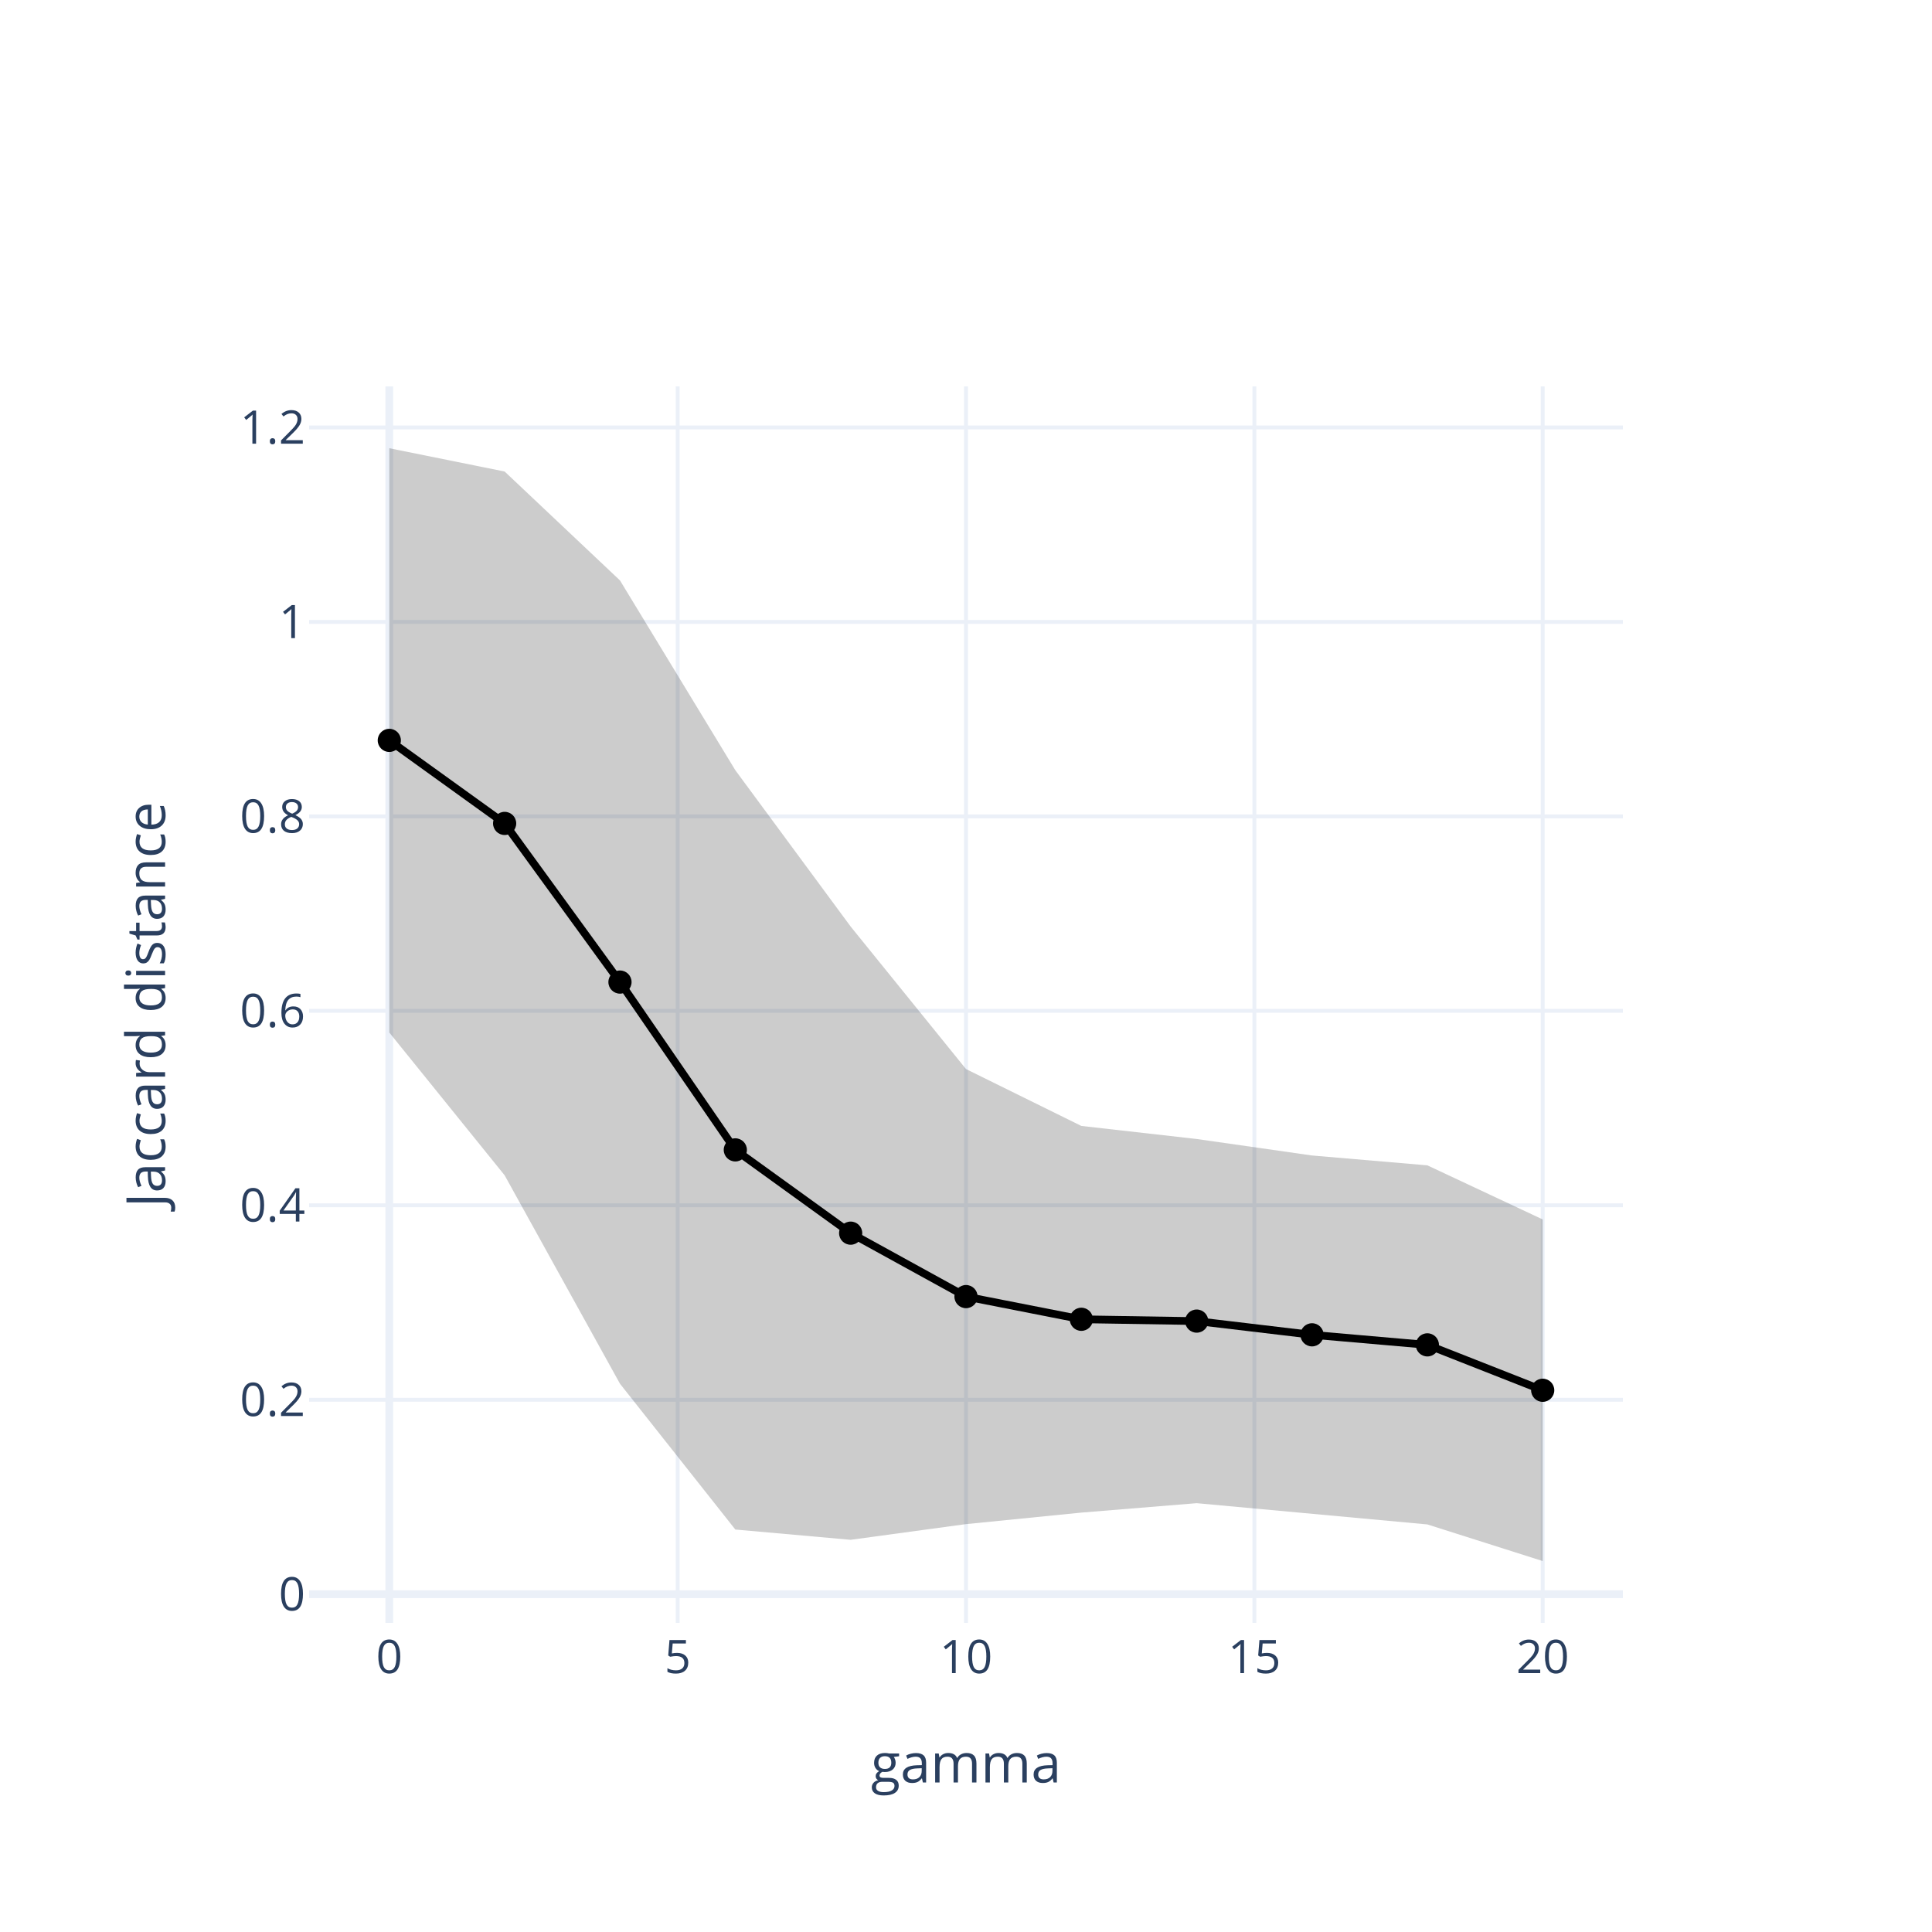
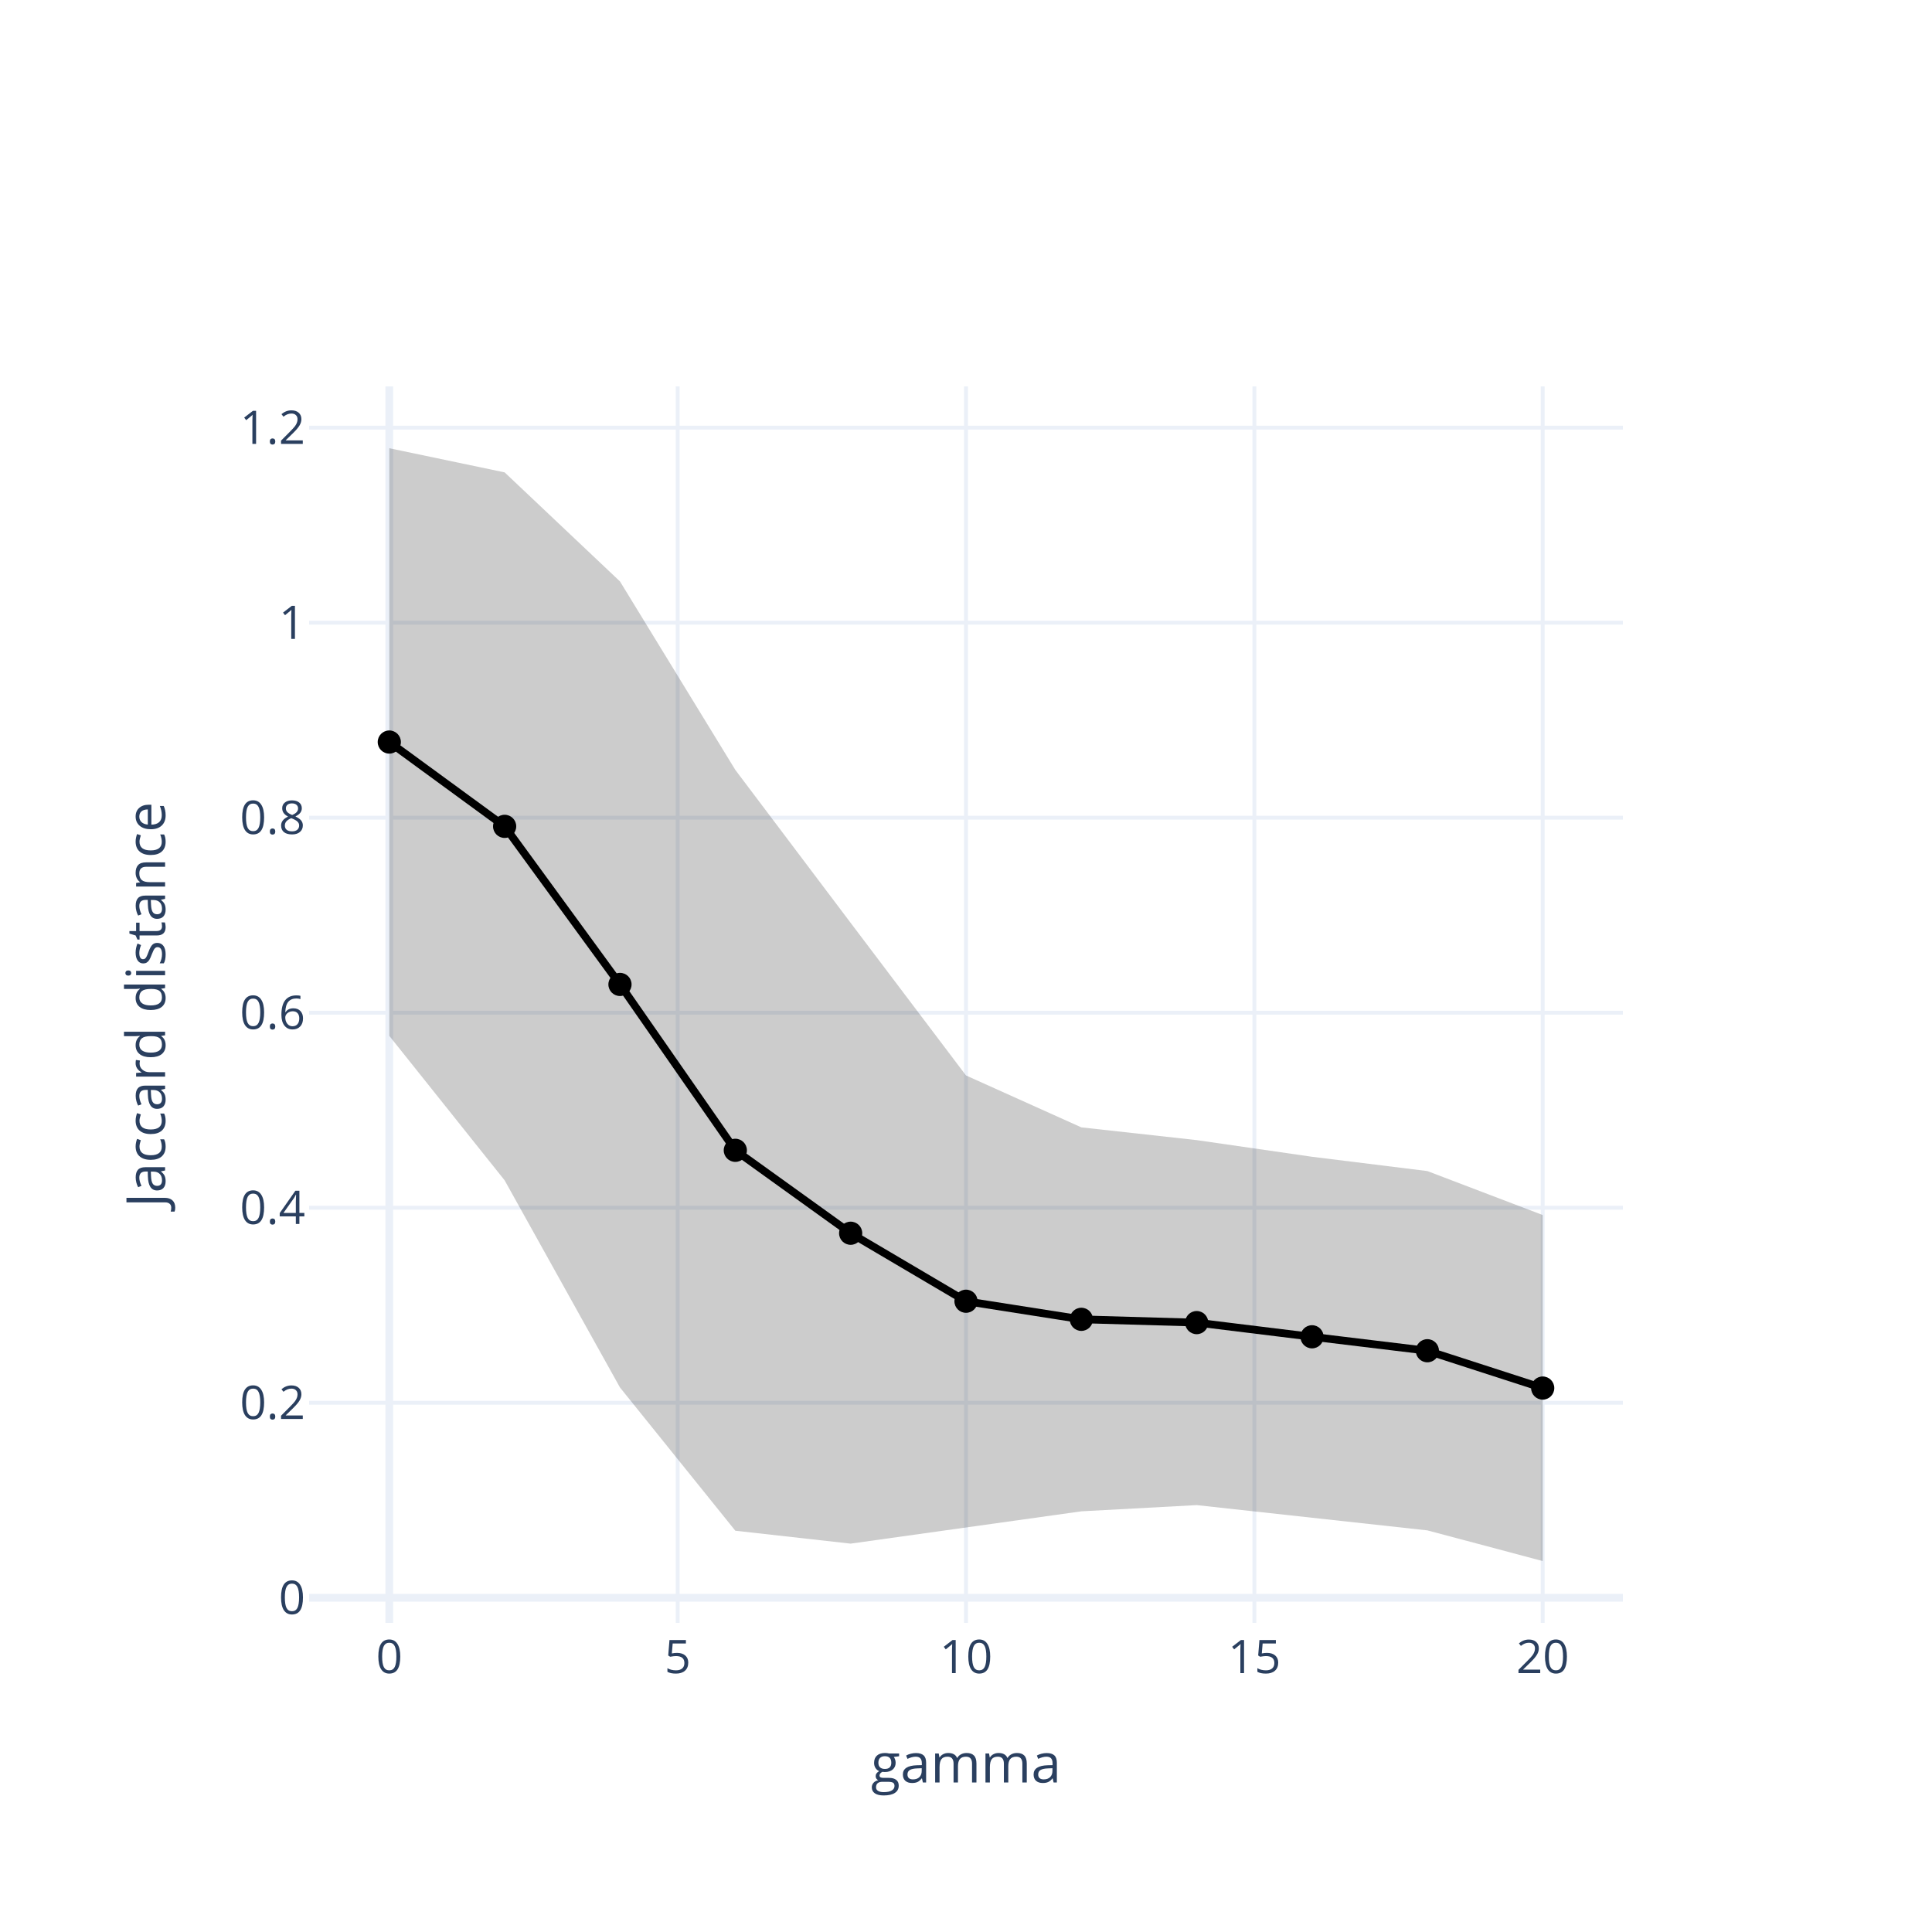
<svg xmlns="http://www.w3.org/2000/svg" class="main-svg" width="500" height="500" style="" viewBox="0 0 500 500">
  <rect x="0" y="0" width="500" height="500" style="fill: rgb(255, 255, 255); fill-opacity: 1;" />
-   <defs id="defs-d5f15e">
+   <defs id="defs-d0ef31">
    <g class="clips">
-       <clipPath id="clipd5f15exyplot" class="plotclip">
+       <clipPath id="clipd0ef31xyplot" class="plotclip">
        <rect width="340" height="320" />
      </clipPath>
-       <clipPath class="axesclip" id="clipd5f15ex">
+       <clipPath class="axesclip" id="clipd0ef31x">
        <rect x="80" y="0" width="340" height="500" />
      </clipPath>
-       <clipPath class="axesclip" id="clipd5f15ey">
+       <clipPath class="axesclip" id="clipd0ef31y">
        <rect x="0" y="100" width="500" height="320" />
      </clipPath>
-       <clipPath class="axesclip" id="clipd5f15exy">
+       <clipPath class="axesclip" id="clipd0ef31xy">
        <rect x="80" y="100" width="340" height="320" />
      </clipPath>
    </g>
    <g class="gradients" />
    <g class="patterns" />
  </defs>
  <g class="bglayer" />
  <g class="layer-below">
    <g class="imagelayer" />
    <g class="shapelayer" />
  </g>
  <g class="cartesianlayer">
    <g class="subplot xy">
      <g class="layer-subplot">
        <g class="shapelayer" />
        <g class="imagelayer" />
      </g>
      <g class="minor-gridlayer">
        <g class="x" />
        <g class="y" />
      </g>
      <g class="gridlayer">
        <g class="x">
          <path class="xgrid crisp" transform="translate(175.38,0)" d="M0,100v320" style="stroke: rgb(235, 240, 248); stroke-opacity: 1; stroke-width: 1px;" />
          <path class="xgrid crisp" transform="translate(250,0)" d="M0,100v320" style="stroke: rgb(235, 240, 248); stroke-opacity: 1; stroke-width: 1px;" />
          <path class="xgrid crisp" transform="translate(324.63,0)" d="M0,100v320" style="stroke: rgb(235, 240, 248); stroke-opacity: 1; stroke-width: 1px;" />
          <path class="xgrid crisp" transform="translate(399.25,0)" d="M0,100v320" style="stroke: rgb(235, 240, 248); stroke-opacity: 1; stroke-width: 1px;" />
        </g>
        <g class="y">
-           <path class="ygrid crisp" transform="translate(0,362.26)" d="M80,0h340" style="stroke: rgb(235, 240, 248); stroke-opacity: 1; stroke-width: 1px;" />
-           <path class="ygrid crisp" transform="translate(0,311.93)" d="M80,0h340" style="stroke: rgb(235, 240, 248); stroke-opacity: 1; stroke-width: 1px;" />
-           <path class="ygrid crisp" transform="translate(0,261.6)" d="M80,0h340" style="stroke: rgb(235, 240, 248); stroke-opacity: 1; stroke-width: 1px;" />
-           <path class="ygrid crisp" transform="translate(0,211.28)" d="M80,0h340" style="stroke: rgb(235, 240, 248); stroke-opacity: 1; stroke-width: 1px;" />
-           <path class="ygrid crisp" transform="translate(0,160.95)" d="M80,0h340" style="stroke: rgb(235, 240, 248); stroke-opacity: 1; stroke-width: 1px;" />
-           <path class="ygrid crisp" transform="translate(0,110.62)" d="M80,0h340" style="stroke: rgb(235, 240, 248); stroke-opacity: 1; stroke-width: 1px;" />
+           <path class="ygrid crisp" transform="translate(0,363.03)" d="M80,0h340" style="stroke: rgb(235, 240, 248); stroke-opacity: 1; stroke-width: 1px;" />
+           <path class="ygrid crisp" transform="translate(0,312.56)" d="M80,0h340" style="stroke: rgb(235, 240, 248); stroke-opacity: 1; stroke-width: 1px;" />
+           <path class="ygrid crisp" transform="translate(0,262.09)" d="M80,0h340" style="stroke: rgb(235, 240, 248); stroke-opacity: 1; stroke-width: 1px;" />
+           <path class="ygrid crisp" transform="translate(0,211.62)" d="M80,0h340" style="stroke: rgb(235, 240, 248); stroke-opacity: 1; stroke-width: 1px;" />
+           <path class="ygrid crisp" transform="translate(0,161.15)" d="M80,0h340" style="stroke: rgb(235, 240, 248); stroke-opacity: 1; stroke-width: 1px;" />
+           <path class="ygrid crisp" transform="translate(0,110.68)" d="M80,0h340" style="stroke: rgb(235, 240, 248); stroke-opacity: 1; stroke-width: 1px;" />
        </g>
      </g>
      <g class="zerolinelayer">
        <path class="xzl zl crisp" transform="translate(100.75,0)" d="M0,100v320" style="stroke: rgb(235, 240, 248); stroke-opacity: 1; stroke-width: 2px;" />
-         <path class="yzl zl crisp" transform="translate(0,412.58)" d="M80,0h340" style="stroke: rgb(235, 240, 248); stroke-opacity: 1; stroke-width: 2px;" />
+         <path class="yzl zl crisp" transform="translate(0,413.5)" d="M80,0h340" style="stroke: rgb(235, 240, 248); stroke-opacity: 1; stroke-width: 2px;" />
      </g>
      <g class="layer-between">
        <g class="shapelayer" />
        <g class="imagelayer" />
      </g>
      <path class="xlines-below" />
      <path class="ylines-below" />
      <g class="overlines-below" />
      <g class="xaxislayer-below" />
      <g class="yaxislayer-below" />
      <g class="overaxes-below" />
      <g class="overplot">
-         <g class="xy" transform="translate(80,100)" clip-path="url(#clipd5f15exyplot)">
+         <g class="xy" transform="translate(80,100)" clip-path="url(#clipd0ef31xyplot)">
          <g class="scatterlayer mlayer">
-             <g class="trace scatter trace491c4a" style="stroke-miterlimit: 2; opacity: 1;">
+             <g class="trace scatter trace6cfb29" style="stroke-miterlimit: 2; opacity: 1;">
              <g class="fills">
                <g>
-                   <path class="js-fill" d="M20.75,16L50.6,22.03L80.45,50.21L110.3,99.33L140.15,139.79L170,176.67L199.85,191.39L229.7,194.77L259.55,199.04L289.4,201.59L319.25,215.59L319.25,304L289.4,294.52L229.7,289.02L199.85,291.46L170,294.44L140.15,298.5L110.3,295.84L80.45,258.11L50.6,204.17L20.75,167.22Z" style="fill: rgb(0, 0, 0); fill-opacity: 0.2; stroke-width: 0;" />
+                   <path class="js-fill" d="M20.75,16L50.6,22.25L80.45,50.47L110.3,99.25L140.15,138.84L170,178.33L199.85,191.76L229.7,195.06L259.55,199.37L289.4,203.07L319.25,214.45L319.25,304L289.4,296.06L229.7,289.52L199.85,291.13L140.15,299.49L110.3,296.15L80.45,259.08L50.6,205.47L20.75,168.08Z" style="fill: rgb(0, 0, 0); fill-opacity: 0.2; stroke-width: 0;" />
                </g>
              </g>
              <g class="errorbars" />
              <g class="lines">
-                 <path class="js-line" d="M20.75,16L50.6,22.03L80.45,50.21L110.3,99.33L140.15,139.79L170,176.67L199.85,191.39L229.7,194.77L259.55,199.04L289.4,201.59L319.25,215.59L319.25,304L289.4,294.52L229.7,289.02L199.85,291.46L170,294.44L140.15,298.5L110.3,295.84L80.45,258.11L50.6,204.17L20.75,167.22" style="vector-effect: none; fill: none; stroke: rgb(0, 0, 0); stroke-opacity: 0; stroke-width: 2px; opacity: 1;" />
+                 <path class="js-line" d="M20.75,16L50.6,22.25L80.45,50.47L110.3,99.25L140.15,138.84L170,178.33L199.85,191.76L229.7,195.06L259.55,199.37L289.4,203.07L319.25,214.45L319.25,304L289.4,296.06L229.7,289.52L199.85,291.13L140.15,299.49L110.3,296.15L80.45,259.08L50.6,205.47L20.75,168.08" style="vector-effect: none; fill: none; stroke: rgb(0, 0, 0); stroke-opacity: 0; stroke-width: 2px; opacity: 1;" />
              </g>
              <g class="points" />
              <g class="text" />
            </g>
-             <g class="trace scatter tracebce6fc" style="stroke-miterlimit: 2; opacity: 1;">
+             <g class="trace scatter tracea0b584" style="stroke-miterlimit: 2; opacity: 1;">
              <g class="fills" />
              <g class="errorbars" />
              <g class="lines">
-                 <path class="js-line" d="M20.75,91.61L50.6,113.1L80.45,154.16L110.3,197.59L140.15,219.14L170,235.56L199.85,241.43L229.7,241.9L259.55,245.45L289.4,248.05L319.25,259.8" style="vector-effect: none; fill: none; stroke: rgb(0, 0, 0); stroke-opacity: 1; stroke-width: 2px; opacity: 1;" />
+                 <path class="js-line" d="M20.75,92.04L50.6,113.86L80.45,154.77L110.3,197.7L140.15,219.16L170,236.76L199.85,241.44L229.7,242.29L259.55,245.96L289.4,249.57L319.25,259.23" style="vector-effect: none; fill: none; stroke: rgb(0, 0, 0); stroke-opacity: 1; stroke-width: 2px; opacity: 1;" />
              </g>
              <g class="points">
-                 <path class="point" transform="translate(20.75,91.61)" d="M3,0A3,3 0 1,1 0,-3A3,3 0 0,1 3,0Z" style="opacity: 1; stroke-width: 0px; fill: rgb(0, 0, 0); fill-opacity: 1;" />
-                 <path class="point" transform="translate(50.6,113.1)" d="M3,0A3,3 0 1,1 0,-3A3,3 0 0,1 3,0Z" style="opacity: 1; stroke-width: 0px; fill: rgb(0, 0, 0); fill-opacity: 1;" />
-                 <path class="point" transform="translate(80.45,154.16)" d="M3,0A3,3 0 1,1 0,-3A3,3 0 0,1 3,0Z" style="opacity: 1; stroke-width: 0px; fill: rgb(0, 0, 0); fill-opacity: 1;" />
-                 <path class="point" transform="translate(110.3,197.59)" d="M3,0A3,3 0 1,1 0,-3A3,3 0 0,1 3,0Z" style="opacity: 1; stroke-width: 0px; fill: rgb(0, 0, 0); fill-opacity: 1;" />
-                 <path class="point" transform="translate(140.15,219.14)" d="M3,0A3,3 0 1,1 0,-3A3,3 0 0,1 3,0Z" style="opacity: 1; stroke-width: 0px; fill: rgb(0, 0, 0); fill-opacity: 1;" />
-                 <path class="point" transform="translate(170,235.56)" d="M3,0A3,3 0 1,1 0,-3A3,3 0 0,1 3,0Z" style="opacity: 1; stroke-width: 0px; fill: rgb(0, 0, 0); fill-opacity: 1;" />
-                 <path class="point" transform="translate(199.85,241.43)" d="M3,0A3,3 0 1,1 0,-3A3,3 0 0,1 3,0Z" style="opacity: 1; stroke-width: 0px; fill: rgb(0, 0, 0); fill-opacity: 1;" />
-                 <path class="point" transform="translate(229.7,241.9)" d="M3,0A3,3 0 1,1 0,-3A3,3 0 0,1 3,0Z" style="opacity: 1; stroke-width: 0px; fill: rgb(0, 0, 0); fill-opacity: 1;" />
-                 <path class="point" transform="translate(259.55,245.45)" d="M3,0A3,3 0 1,1 0,-3A3,3 0 0,1 3,0Z" style="opacity: 1; stroke-width: 0px; fill: rgb(0, 0, 0); fill-opacity: 1;" />
-                 <path class="point" transform="translate(289.4,248.05)" d="M3,0A3,3 0 1,1 0,-3A3,3 0 0,1 3,0Z" style="opacity: 1; stroke-width: 0px; fill: rgb(0, 0, 0); fill-opacity: 1;" />
-                 <path class="point" transform="translate(319.25,259.8)" d="M3,0A3,3 0 1,1 0,-3A3,3 0 0,1 3,0Z" style="opacity: 1; stroke-width: 0px; fill: rgb(0, 0, 0); fill-opacity: 1;" />
+                 <path class="point" transform="translate(20.75,92.04)" d="M3,0A3,3 0 1,1 0,-3A3,3 0 0,1 3,0Z" style="opacity: 1; stroke-width: 0px; fill: rgb(0, 0, 0); fill-opacity: 1;" />
+                 <path class="point" transform="translate(50.6,113.86)" d="M3,0A3,3 0 1,1 0,-3A3,3 0 0,1 3,0Z" style="opacity: 1; stroke-width: 0px; fill: rgb(0, 0, 0); fill-opacity: 1;" />
+                 <path class="point" transform="translate(80.45,154.77)" d="M3,0A3,3 0 1,1 0,-3A3,3 0 0,1 3,0Z" style="opacity: 1; stroke-width: 0px; fill: rgb(0, 0, 0); fill-opacity: 1;" />
+                 <path class="point" transform="translate(110.3,197.7)" d="M3,0A3,3 0 1,1 0,-3A3,3 0 0,1 3,0Z" style="opacity: 1; stroke-width: 0px; fill: rgb(0, 0, 0); fill-opacity: 1;" />
+                 <path class="point" transform="translate(140.15,219.16)" d="M3,0A3,3 0 1,1 0,-3A3,3 0 0,1 3,0Z" style="opacity: 1; stroke-width: 0px; fill: rgb(0, 0, 0); fill-opacity: 1;" />
+                 <path class="point" transform="translate(170,236.76)" d="M3,0A3,3 0 1,1 0,-3A3,3 0 0,1 3,0Z" style="opacity: 1; stroke-width: 0px; fill: rgb(0, 0, 0); fill-opacity: 1;" />
+                 <path class="point" transform="translate(199.85,241.44)" d="M3,0A3,3 0 1,1 0,-3A3,3 0 0,1 3,0Z" style="opacity: 1; stroke-width: 0px; fill: rgb(0, 0, 0); fill-opacity: 1;" />
+                 <path class="point" transform="translate(229.7,242.29)" d="M3,0A3,3 0 1,1 0,-3A3,3 0 0,1 3,0Z" style="opacity: 1; stroke-width: 0px; fill: rgb(0, 0, 0); fill-opacity: 1;" />
+                 <path class="point" transform="translate(259.55,245.96)" d="M3,0A3,3 0 1,1 0,-3A3,3 0 0,1 3,0Z" style="opacity: 1; stroke-width: 0px; fill: rgb(0, 0, 0); fill-opacity: 1;" />
+                 <path class="point" transform="translate(289.4,249.57)" d="M3,0A3,3 0 1,1 0,-3A3,3 0 0,1 3,0Z" style="opacity: 1; stroke-width: 0px; fill: rgb(0, 0, 0); fill-opacity: 1;" />
+                 <path class="point" transform="translate(319.25,259.23)" d="M3,0A3,3 0 1,1 0,-3A3,3 0 0,1 3,0Z" style="opacity: 1; stroke-width: 0px; fill: rgb(0, 0, 0); fill-opacity: 1;" />
              </g>
              <g class="text" />
            </g>
          </g>
        </g>
      </g>
      <g class="zerolinelayer-above" />
      <path class="xlines-above crisp" d="M0,0" style="fill: none;" />
      <path class="ylines-above crisp" d="M0,0" style="fill: none;" />
      <g class="overlines-above" />
      <g class="xaxislayer-above">
        <g class="xtick">
          <text text-anchor="middle" x="0" y="433" transform="translate(100.75,0)" style="font-family: 'Open Sans', verdana, arial, sans-serif; font-size: 12px; fill: rgb(42, 63, 95); fill-opacity: 1; white-space: pre;">0</text>
        </g>
        <g class="xtick">
          <text text-anchor="middle" x="0" y="433" style="font-family: 'Open Sans', verdana, arial, sans-serif; font-size: 12px; fill: rgb(42, 63, 95); fill-opacity: 1; white-space: pre;" transform="translate(175.38,0)">5</text>
        </g>
        <g class="xtick">
          <text text-anchor="middle" x="0" y="433" style="font-family: 'Open Sans', verdana, arial, sans-serif; font-size: 12px; fill: rgb(42, 63, 95); fill-opacity: 1; white-space: pre;" transform="translate(250,0)">10</text>
        </g>
        <g class="xtick">
          <text text-anchor="middle" x="0" y="433" style="font-family: 'Open Sans', verdana, arial, sans-serif; font-size: 12px; fill: rgb(42, 63, 95); fill-opacity: 1; white-space: pre;" transform="translate(324.63,0)">15</text>
        </g>
        <g class="xtick">
          <text text-anchor="middle" x="0" y="433" style="font-family: 'Open Sans', verdana, arial, sans-serif; font-size: 12px; fill: rgb(42, 63, 95); fill-opacity: 1; white-space: pre;" transform="translate(399.25,0)">20</text>
        </g>
      </g>
      <g class="yaxislayer-above">
        <g class="ytick">
-           <text text-anchor="end" x="79" y="4.2" transform="translate(0,412.58)" style="font-family: 'Open Sans', verdana, arial, sans-serif; font-size: 12px; fill: rgb(42, 63, 95); fill-opacity: 1; white-space: pre;">0</text>
+           <text text-anchor="end" x="79" y="4.2" transform="translate(0,413.5)" style="font-family: 'Open Sans', verdana, arial, sans-serif; font-size: 12px; fill: rgb(42, 63, 95); fill-opacity: 1; white-space: pre;">0</text>
        </g>
        <g class="ytick">
-           <text text-anchor="end" x="79" y="4.2" style="font-family: 'Open Sans', verdana, arial, sans-serif; font-size: 12px; fill: rgb(42, 63, 95); fill-opacity: 1; white-space: pre;" transform="translate(0,362.26)">0.2</text>
+           <text text-anchor="end" x="79" y="4.2" style="font-family: 'Open Sans', verdana, arial, sans-serif; font-size: 12px; fill: rgb(42, 63, 95); fill-opacity: 1; white-space: pre;" transform="translate(0,363.03)">0.2</text>
        </g>
        <g class="ytick">
-           <text text-anchor="end" x="79" y="4.2" style="font-family: 'Open Sans', verdana, arial, sans-serif; font-size: 12px; fill: rgb(42, 63, 95); fill-opacity: 1; white-space: pre;" transform="translate(0,311.93)">0.4</text>
+           <text text-anchor="end" x="79" y="4.2" style="font-family: 'Open Sans', verdana, arial, sans-serif; font-size: 12px; fill: rgb(42, 63, 95); fill-opacity: 1; white-space: pre;" transform="translate(0,312.56)">0.4</text>
        </g>
        <g class="ytick">
-           <text text-anchor="end" x="79" y="4.2" style="font-family: 'Open Sans', verdana, arial, sans-serif; font-size: 12px; fill: rgb(42, 63, 95); fill-opacity: 1; white-space: pre;" transform="translate(0,261.6)">0.6</text>
+           <text text-anchor="end" x="79" y="4.2" style="font-family: 'Open Sans', verdana, arial, sans-serif; font-size: 12px; fill: rgb(42, 63, 95); fill-opacity: 1; white-space: pre;" transform="translate(0,262.09)">0.6</text>
        </g>
        <g class="ytick">
-           <text text-anchor="end" x="79" y="4.2" style="font-family: 'Open Sans', verdana, arial, sans-serif; font-size: 12px; fill: rgb(42, 63, 95); fill-opacity: 1; white-space: pre;" transform="translate(0,211.28)">0.8</text>
+           <text text-anchor="end" x="79" y="4.2" style="font-family: 'Open Sans', verdana, arial, sans-serif; font-size: 12px; fill: rgb(42, 63, 95); fill-opacity: 1; white-space: pre;" transform="translate(0,211.62)">0.8</text>
        </g>
        <g class="ytick">
-           <text text-anchor="end" x="79" y="4.2" style="font-family: 'Open Sans', verdana, arial, sans-serif; font-size: 12px; fill: rgb(42, 63, 95); fill-opacity: 1; white-space: pre;" transform="translate(0,160.95)">1</text>
+           <text text-anchor="end" x="79" y="4.2" style="font-family: 'Open Sans', verdana, arial, sans-serif; font-size: 12px; fill: rgb(42, 63, 95); fill-opacity: 1; white-space: pre;" transform="translate(0,161.15)">1</text>
        </g>
        <g class="ytick">
-           <text text-anchor="end" x="79" y="4.2" style="font-family: 'Open Sans', verdana, arial, sans-serif; font-size: 12px; fill: rgb(42, 63, 95); fill-opacity: 1; white-space: pre;" transform="translate(0,110.62)">1.2</text>
+           <text text-anchor="end" x="79" y="4.2" style="font-family: 'Open Sans', verdana, arial, sans-serif; font-size: 12px; fill: rgb(42, 63, 95); fill-opacity: 1; white-space: pre;" transform="translate(0,110.68)">1.2</text>
        </g>
      </g>
      <g class="overaxes-above" />
    </g>
  </g>
  <g class="polarlayer" />
  <g class="smithlayer" />
  <g class="ternarylayer" />
  <g class="geolayer" />
  <g class="funnelarealayer" />
  <g class="pielayer" />
  <g class="iciclelayer" />
  <g class="treemaplayer" />
  <g class="sunburstlayer" />
  <g class="glimages" />
-   <defs id="topdefs-d5f15e">
+   <defs id="topdefs-d0ef31">
    <g class="clips" />
  </defs>
  <g class="layer-above">
    <g class="imagelayer" />
    <g class="shapelayer" />
  </g>
  <g class="infolayer">
    <g class="g-gtitle" />
    <g class="g-xtitle">
      <text class="xtitle" x="250" y="461.3" text-anchor="middle" style="opacity: 1; font-family: 'Open Sans', verdana, arial, sans-serif; font-size: 14px; fill: rgb(42, 63, 95); fill-opacity: 1; white-space: pre;">gamma</text>
    </g>
    <g class="g-ytitle">
      <text class="ytitle" transform="rotate(-90,42.725,260)" x="42.725" y="260" text-anchor="middle" style="opacity: 1; font-family: 'Open Sans', verdana, arial, sans-serif; font-size: 14px; fill: rgb(42, 63, 95); fill-opacity: 1; white-space: pre;">Jaccard distance</text>
    </g>
  </g>
</svg>
